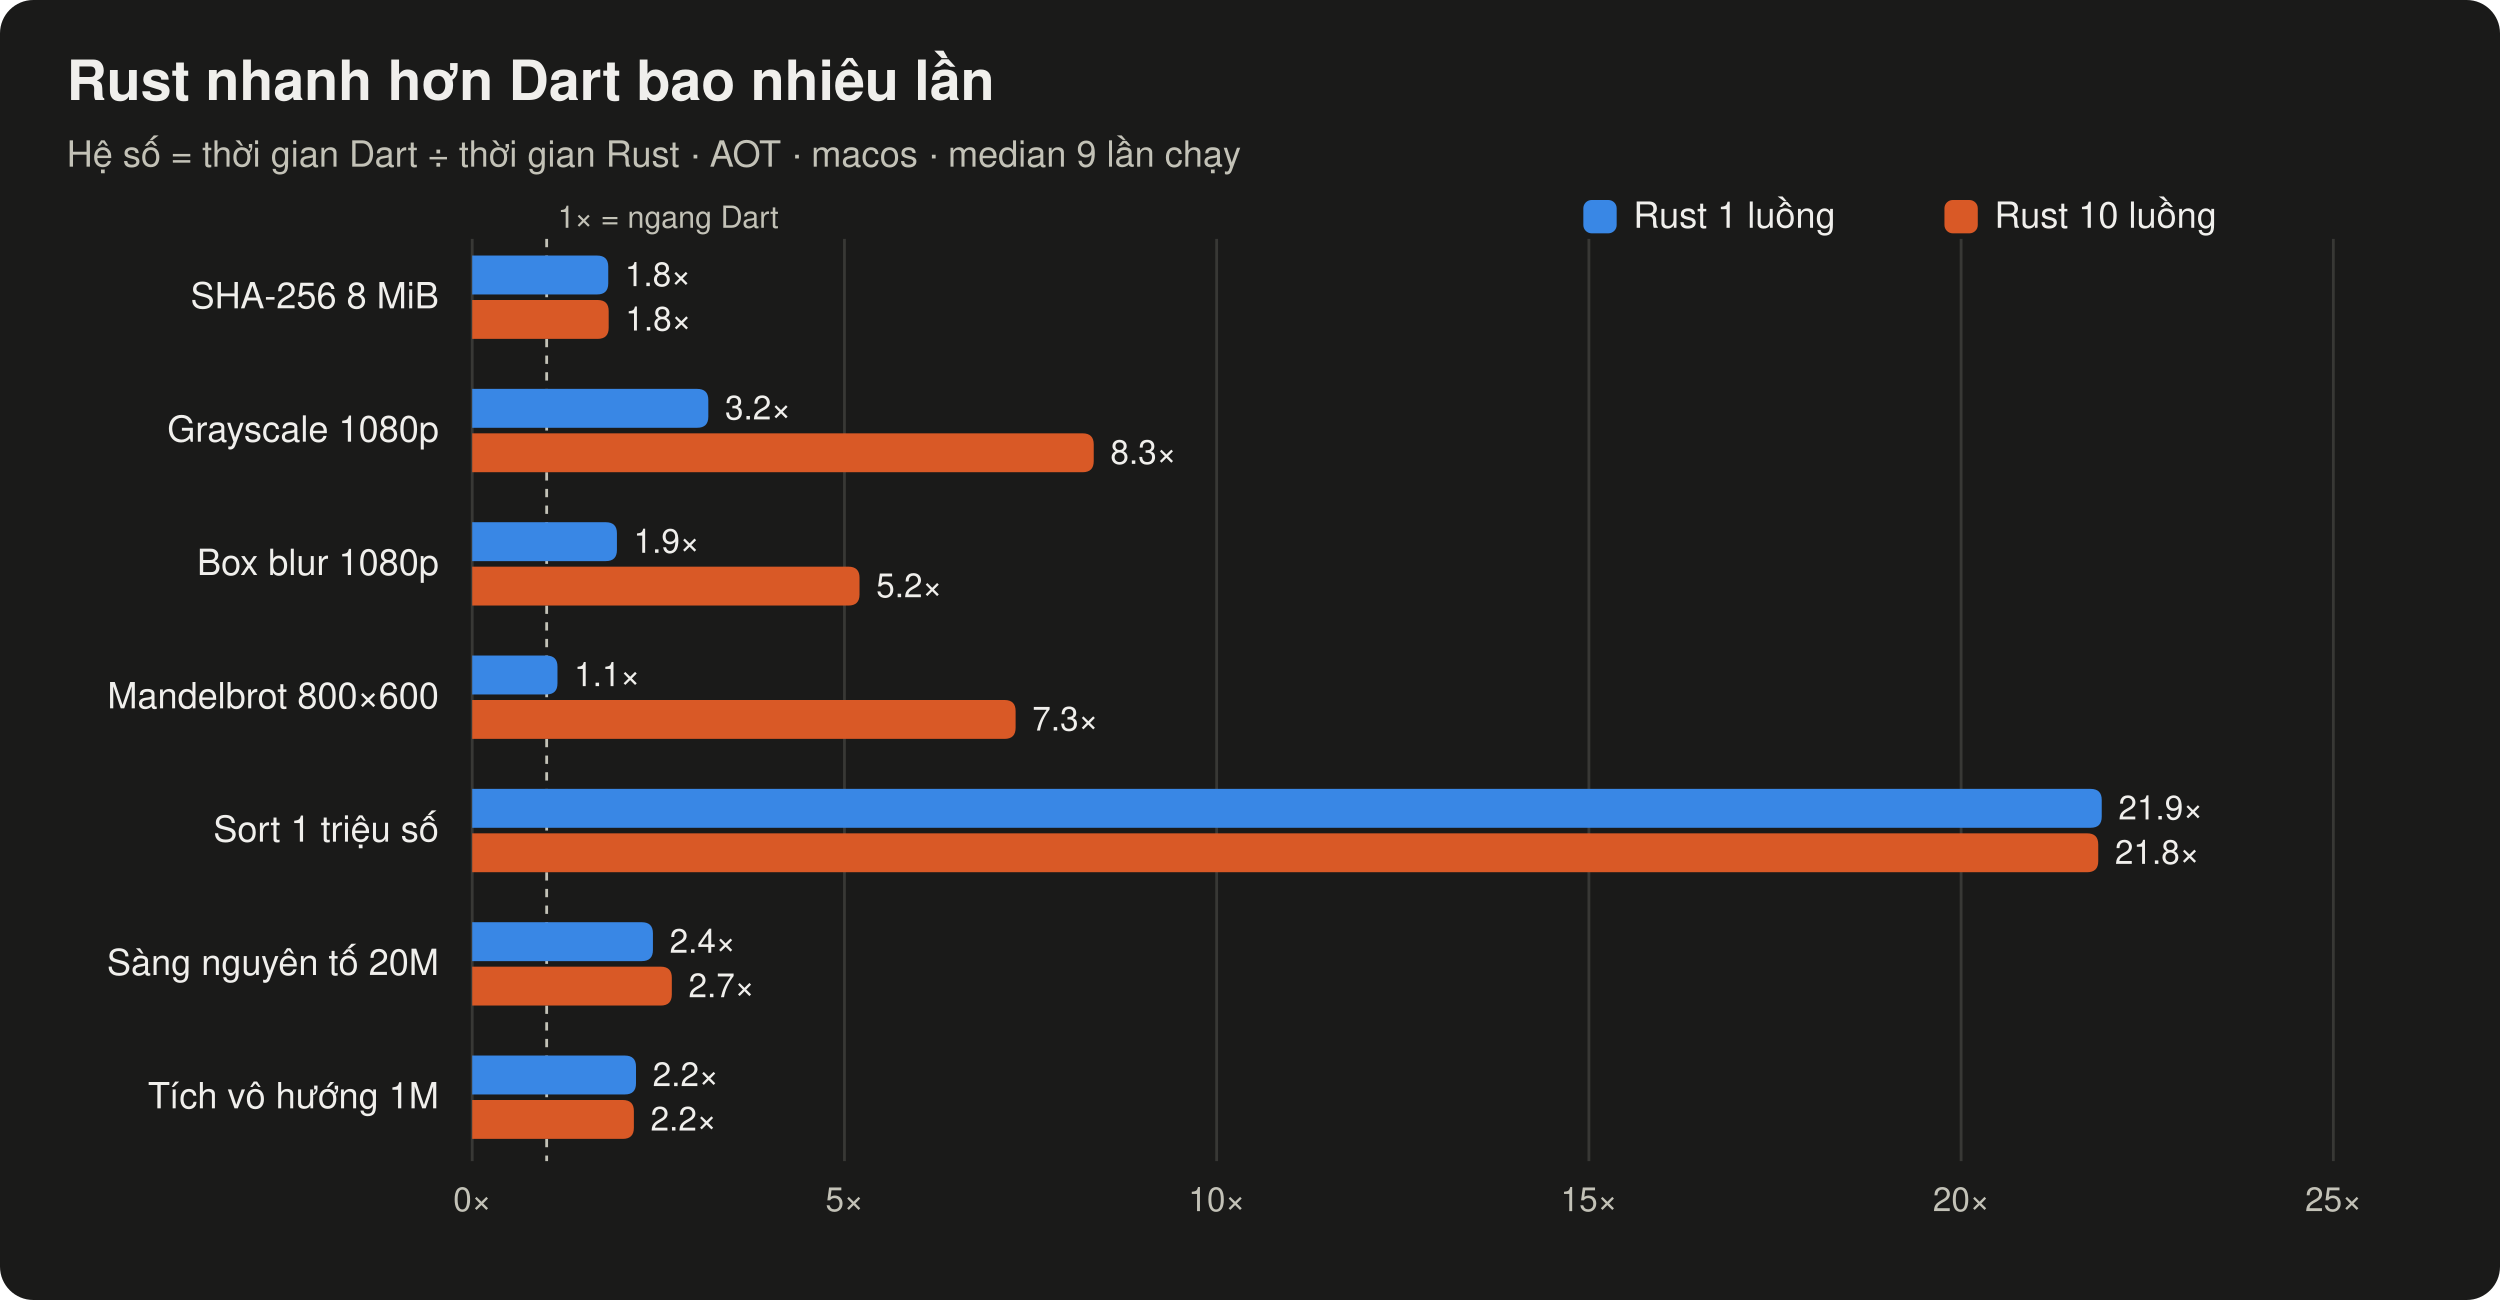
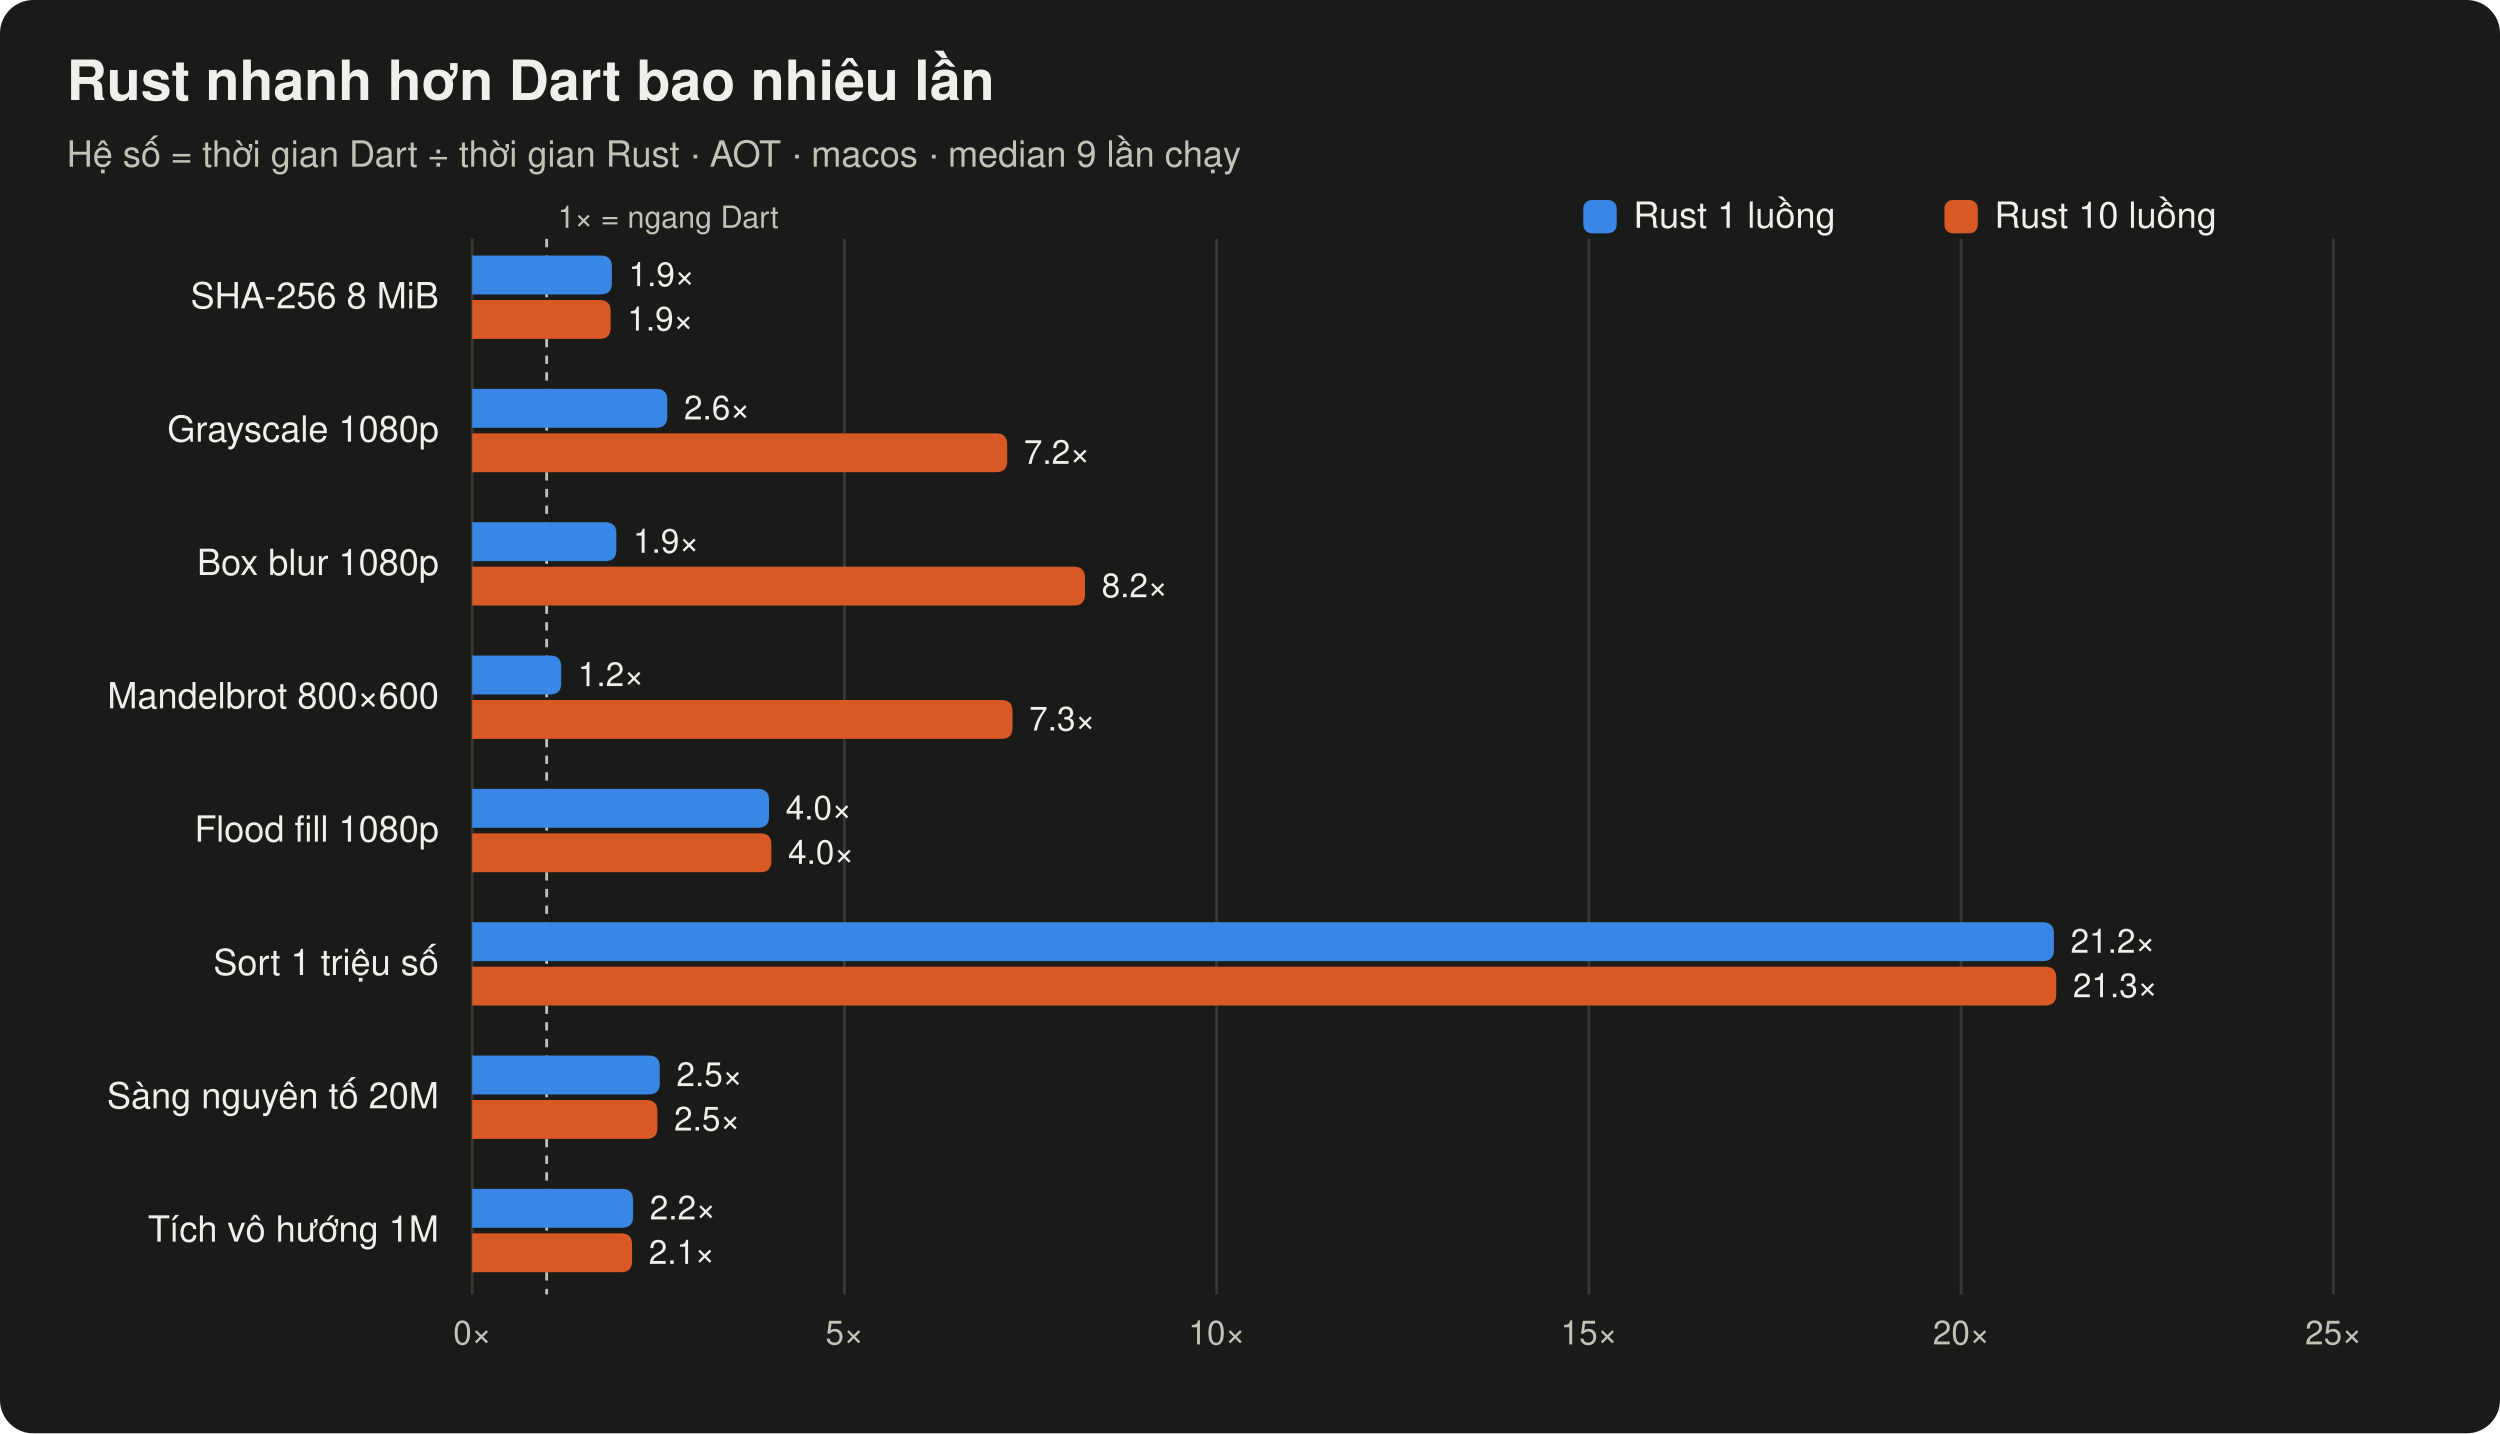
- <svg xmlns="http://www.w3.org/2000/svg" width="900" height="468" viewBox="0 0 900 468" font-family="-apple-system, Segoe UI, Helvetica, Arial, sans-serif" role="img" aria-labelledby="t d">
+ <svg xmlns="http://www.w3.org/2000/svg" width="900" height="516" viewBox="0 0 900 516" font-family="-apple-system, Segoe UI, Helvetica, Arial, sans-serif" role="img" aria-labelledby="t d">
  <rect width="100%" height="100%" rx="12" fill="#1a1a19" />
  <text x="24" y="36" font-size="20" font-weight="600" fill="#f0efec">Rust nhanh hơn Dart bao nhiêu lần</text>
  <text x="24" y="60" font-size="13" fill="#c3c2b7">Hệ số = thời gian Dart ÷ thời gian Rust · AOT · macos · median 9 lần chạy</text>
  <rect x="570.0" y="72" width="12" height="12" rx="3" fill="#3987e5" />
  <text x="588.0" y="82" font-size="13" fill="#f0efec">Rust 1 luồng</text>
  <rect x="700.0" y="72" width="12" height="12" rx="3" fill="#d95926" />
  <text x="718.0" y="82" font-size="13" fill="#f0efec">Rust 10 luồng</text>
-   <line x1="170.0" y1="86" x2="170.0" y2="418" stroke="#383835" stroke-width="1" />
-   <text x="170.0" y="436" font-size="12" text-anchor="middle" fill="#c3c2b7">0×</text>
-   <line x1="304.0" y1="86" x2="304.0" y2="418" stroke="#383835" stroke-width="1" />
-   <text x="304.0" y="436" font-size="12" text-anchor="middle" fill="#c3c2b7">5×</text>
-   <line x1="438.0" y1="86" x2="438.0" y2="418" stroke="#383835" stroke-width="1" />
-   <text x="438.0" y="436" font-size="12" text-anchor="middle" fill="#c3c2b7">10×</text>
-   <line x1="572.0" y1="86" x2="572.0" y2="418" stroke="#383835" stroke-width="1" />
-   <text x="572.0" y="436" font-size="12" text-anchor="middle" fill="#c3c2b7">15×</text>
-   <line x1="706.0" y1="86" x2="706.0" y2="418" stroke="#383835" stroke-width="1" />
-   <text x="706.0" y="436" font-size="12" text-anchor="middle" fill="#c3c2b7">20×</text>
-   <line x1="840.0" y1="86" x2="840.0" y2="418" stroke="#383835" stroke-width="1" />
-   <text x="840.0" y="436" font-size="12" text-anchor="middle" fill="#c3c2b7">25×</text>
-   <line x1="196.8" y1="86" x2="196.8" y2="418" stroke="#c3c2b7" stroke-width="1" stroke-dasharray="3 3" />
+   <line x1="170.0" y1="86" x2="170.0" y2="466" stroke="#383835" stroke-width="1" />
+   <text x="170.0" y="484" font-size="12" text-anchor="middle" fill="#c3c2b7">0×</text>
+   <line x1="304.0" y1="86" x2="304.0" y2="466" stroke="#383835" stroke-width="1" />
+   <text x="304.0" y="484" font-size="12" text-anchor="middle" fill="#c3c2b7">5×</text>
+   <line x1="438.0" y1="86" x2="438.0" y2="466" stroke="#383835" stroke-width="1" />
+   <text x="438.0" y="484" font-size="12" text-anchor="middle" fill="#c3c2b7">10×</text>
+   <line x1="572.0" y1="86" x2="572.0" y2="466" stroke="#383835" stroke-width="1" />
+   <text x="572.0" y="484" font-size="12" text-anchor="middle" fill="#c3c2b7">15×</text>
+   <line x1="706.0" y1="86" x2="706.0" y2="466" stroke="#383835" stroke-width="1" />
+   <text x="706.0" y="484" font-size="12" text-anchor="middle" fill="#c3c2b7">20×</text>
+   <line x1="840.0" y1="86" x2="840.0" y2="466" stroke="#383835" stroke-width="1" />
+   <text x="840.0" y="484" font-size="12" text-anchor="middle" fill="#c3c2b7">25×</text>
+   <line x1="196.8" y1="86" x2="196.8" y2="466" stroke="#c3c2b7" stroke-width="1" stroke-dasharray="3 3" />
  <text x="200.8" y="82" font-size="11" fill="#c3c2b7">1× = ngang Dart</text>
  <text x="158" y="111.0" font-size="13" text-anchor="end" fill="#f0efec">SHA-256 8 MiB</text>
-   <path d="M170.0 92.0 H214.97 Q218.97 92.0 218.97 96.0 V102.0 Q218.97 106.0 214.97 106.0 H170.0 Z" fill="#3987e5" />
-   <text x="224.97" y="103.0" font-size="12" fill="#f0efec">1.8×</text>
-   <path d="M170.0 108.0 H215.127 Q219.127 108.0 219.127 112.0 V118.0 Q219.127 122.0 215.127 122.0 H170.0 Z" fill="#d95926" />
-   <text x="225.127" y="119.0" font-size="12" fill="#f0efec">1.8×</text>
+   <path d="M170.0 92.0 H216.281 Q220.281 92.0 220.281 96.0 V102.0 Q220.281 106.0 216.281 106.0 H170.0 Z" fill="#3987e5" />
+   <text x="226.281" y="103.0" font-size="12" fill="#f0efec">1.9×</text>
+   <path d="M170.0 108.0 H215.827 Q219.827 108.0 219.827 112.0 V118.0 Q219.827 122.0 215.827 122.0 H170.0 Z" fill="#d95926" />
+   <text x="225.827" y="119.0" font-size="12" fill="#f0efec">1.9×</text>
  <text x="158" y="159.0" font-size="13" text-anchor="end" fill="#f0efec">Grayscale 1080p</text>
-   <path d="M170.0 140.0 H250.995 Q254.995 140.0 254.995 144.0 V150.0 Q254.995 154.0 250.995 154.0 H170.0 Z" fill="#3987e5" />
-   <text x="260.995" y="151.0" font-size="12" fill="#f0efec">3.2×</text>
-   <path d="M170.0 156.0 H389.744 Q393.744 156.0 393.744 160.0 V166.0 Q393.744 170.0 389.744 170.0 H170.0 Z" fill="#d95926" />
-   <text x="399.744" y="167.0" font-size="12" fill="#f0efec">8.3×</text>
+   <path d="M170.0 140.0 H236.232 Q240.232 140.0 240.232 144.0 V150.0 Q240.232 154.0 236.232 154.0 H170.0 Z" fill="#3987e5" />
+   <text x="246.232" y="151.0" font-size="12" fill="#f0efec">2.6×</text>
+   <path d="M170.0 156.0 H358.594 Q362.594 156.0 362.594 160.0 V166.0 Q362.594 170.0 358.594 170.0 H170.0 Z" fill="#d95926" />
+   <text x="368.594" y="167.0" font-size="12" fill="#f0efec">7.2×</text>
  <text x="158" y="207.0" font-size="13" text-anchor="end" fill="#f0efec">Box blur 1080p</text>
-   <path d="M170.0 188.0 H218.093 Q222.093 188.0 222.093 192.0 V198.0 Q222.093 202.0 218.093 202.0 H170.0 Z" fill="#3987e5" />
-   <text x="228.093" y="199.0" font-size="12" fill="#f0efec">1.9×</text>
-   <path d="M170.0 204.0 H305.428 Q309.428 204.0 309.428 208.0 V214.0 Q309.428 218.0 305.428 218.0 H170.0 Z" fill="#d95926" />
-   <text x="315.428" y="215.0" font-size="12" fill="#f0efec">5.2×</text>
+   <path d="M170.0 188.0 H217.896 Q221.896 188.0 221.896 192.0 V198.0 Q221.896 202.0 217.896 202.0 H170.0 Z" fill="#3987e5" />
+   <text x="227.896" y="199.0" font-size="12" fill="#f0efec">1.9×</text>
+   <path d="M170.0 204.0 H386.592 Q390.592 204.0 390.592 208.0 V214.0 Q390.592 218.0 386.592 218.0 H170.0 Z" fill="#d95926" />
+   <text x="396.592" y="215.0" font-size="12" fill="#f0efec">8.2×</text>
  <text x="158" y="255.0" font-size="13" text-anchor="end" fill="#f0efec">Mandelbrot 800×600</text>
-   <path d="M170.0 236.0 H196.69 Q200.69 236.0 200.69 240.0 V246.0 Q200.69 250.0 196.69 250.0 H170.0 Z" fill="#3987e5" />
-   <text x="206.69" y="247.0" font-size="12" fill="#f0efec">1.1×</text>
-   <path d="M170.0 252.0 H361.621 Q365.621 252.0 365.621 256.0 V262.0 Q365.621 266.0 361.621 266.0 H170.0 Z" fill="#d95926" />
-   <text x="371.621" y="263.0" font-size="12" fill="#f0efec">7.3×</text>
-   <text x="158" y="303.0" font-size="13" text-anchor="end" fill="#f0efec">Sort 1 triệu số</text>
-   <path d="M170.0 284.0 H752.626 Q756.626 284.0 756.626 288.0 V294.0 Q756.626 298.0 752.626 298.0 H170.0 Z" fill="#3987e5" />
-   <text x="762.626" y="295.0" font-size="12" fill="#f0efec">21.9×</text>
-   <path d="M170.0 300.0 H751.368 Q755.368 300.0 755.368 304.0 V310.0 Q755.368 314.0 751.368 314.0 H170.0 Z" fill="#d95926" />
-   <text x="761.368" y="311.0" font-size="12" fill="#f0efec">21.8×</text>
-   <text x="158" y="351.0" font-size="13" text-anchor="end" fill="#f0efec">Sàng nguyên tố 20M</text>
-   <path d="M170.0 332.0 H231.054 Q235.054 332.0 235.054 336.0 V342.0 Q235.054 346.0 231.054 346.0 H170.0 Z" fill="#3987e5" />
-   <text x="241.054" y="343.0" font-size="12" fill="#f0efec">2.4×</text>
-   <path d="M170.0 348.0 H237.858 Q241.858 348.0 241.858 352.0 V358.0 Q241.858 362.0 237.858 362.0 H170.0 Z" fill="#d95926" />
-   <text x="247.858" y="359.0" font-size="12" fill="#f0efec">2.7×</text>
-   <text x="158" y="399.0" font-size="13" text-anchor="end" fill="#f0efec">Tích vô hướng 1M</text>
-   <path d="M170.0 380.0 H224.96 Q228.96 380.0 228.96 384.0 V390.0 Q228.96 394.0 224.96 394.0 H170.0 Z" fill="#3987e5" />
-   <text x="234.96" y="391.0" font-size="12" fill="#f0efec">2.2×</text>
-   <path d="M170.0 396.0 H224.197 Q228.197 396.0 228.197 400.0 V406.0 Q228.197 410.0 224.197 410.0 H170.0 Z" fill="#d95926" />
-   <text x="234.197" y="407.0" font-size="12" fill="#f0efec">2.2×</text>
+   <path d="M170.0 236.0 H198.041 Q202.041 236.0 202.041 240.0 V246.0 Q202.041 250.0 198.041 250.0 H170.0 Z" fill="#3987e5" />
+   <text x="208.041" y="247.0" font-size="12" fill="#f0efec">1.2×</text>
+   <path d="M170.0 252.0 H360.502 Q364.502 252.0 364.502 256.0 V262.0 Q364.502 266.0 360.502 266.0 H170.0 Z" fill="#d95926" />
+   <text x="370.502" y="263.0" font-size="12" fill="#f0efec">7.3×</text>
+   <text x="158" y="303.0" font-size="13" text-anchor="end" fill="#f0efec">Flood fill 1080p</text>
+   <path d="M170.0 284.0 H272.853 Q276.853 284.0 276.853 288.0 V294.0 Q276.853 298.0 272.853 298.0 H170.0 Z" fill="#3987e5" />
+   <text x="282.853" y="295.0" font-size="12" fill="#f0efec">4.0×</text>
+   <path d="M170.0 300.0 H273.698 Q277.698 300.0 277.698 304.0 V310.0 Q277.698 314.0 273.698 314.0 H170.0 Z" fill="#d95926" />
+   <text x="283.698" y="311.0" font-size="12" fill="#f0efec">4.0×</text>
+   <text x="158" y="351.0" font-size="13" text-anchor="end" fill="#f0efec">Sort 1 triệu số</text>
+   <path d="M170.0 332.0 H735.405 Q739.405 332.0 739.405 336.0 V342.0 Q739.405 346.0 735.405 346.0 H170.0 Z" fill="#3987e5" />
+   <text x="745.405" y="343.0" font-size="12" fill="#f0efec">21.2×</text>
+   <path d="M170.0 348.0 H736.253 Q740.253 348.0 740.253 352.0 V358.0 Q740.253 362.0 736.253 362.0 H170.0 Z" fill="#d95926" />
+   <text x="746.253" y="359.0" font-size="12" fill="#f0efec">21.3×</text>
+   <text x="158" y="399.0" font-size="13" text-anchor="end" fill="#f0efec">Sàng nguyên tố 20M</text>
+   <path d="M170.0 380.0 H233.517 Q237.517 380.0 237.517 384.0 V390.0 Q237.517 394.0 233.517 394.0 H170.0 Z" fill="#3987e5" />
+   <text x="243.517" y="391.0" font-size="12" fill="#f0efec">2.5×</text>
+   <path d="M170.0 396.0 H232.672 Q236.672 396.0 236.672 400.0 V406.0 Q236.672 410.0 232.672 410.0 H170.0 Z" fill="#d95926" />
+   <text x="242.672" y="407.0" font-size="12" fill="#f0efec">2.5×</text>
+   <text x="158" y="447.0" font-size="13" text-anchor="end" fill="#f0efec">Tích vô hướng 1M</text>
+   <path d="M170.0 428.0 H223.912 Q227.912 428.0 227.912 432.0 V438.0 Q227.912 442.0 223.912 442.0 H170.0 Z" fill="#3987e5" />
+   <text x="233.912" y="439.0" font-size="12" fill="#f0efec">2.2×</text>
+   <path d="M170.0 444.0 H223.549 Q227.549 444.0 227.549 448.0 V454.0 Q227.549 458.0 223.549 458.0 H170.0 Z" fill="#d95926" />
+   <text x="233.549" y="455.0" font-size="12" fill="#f0efec">2.1×</text>
</svg>
